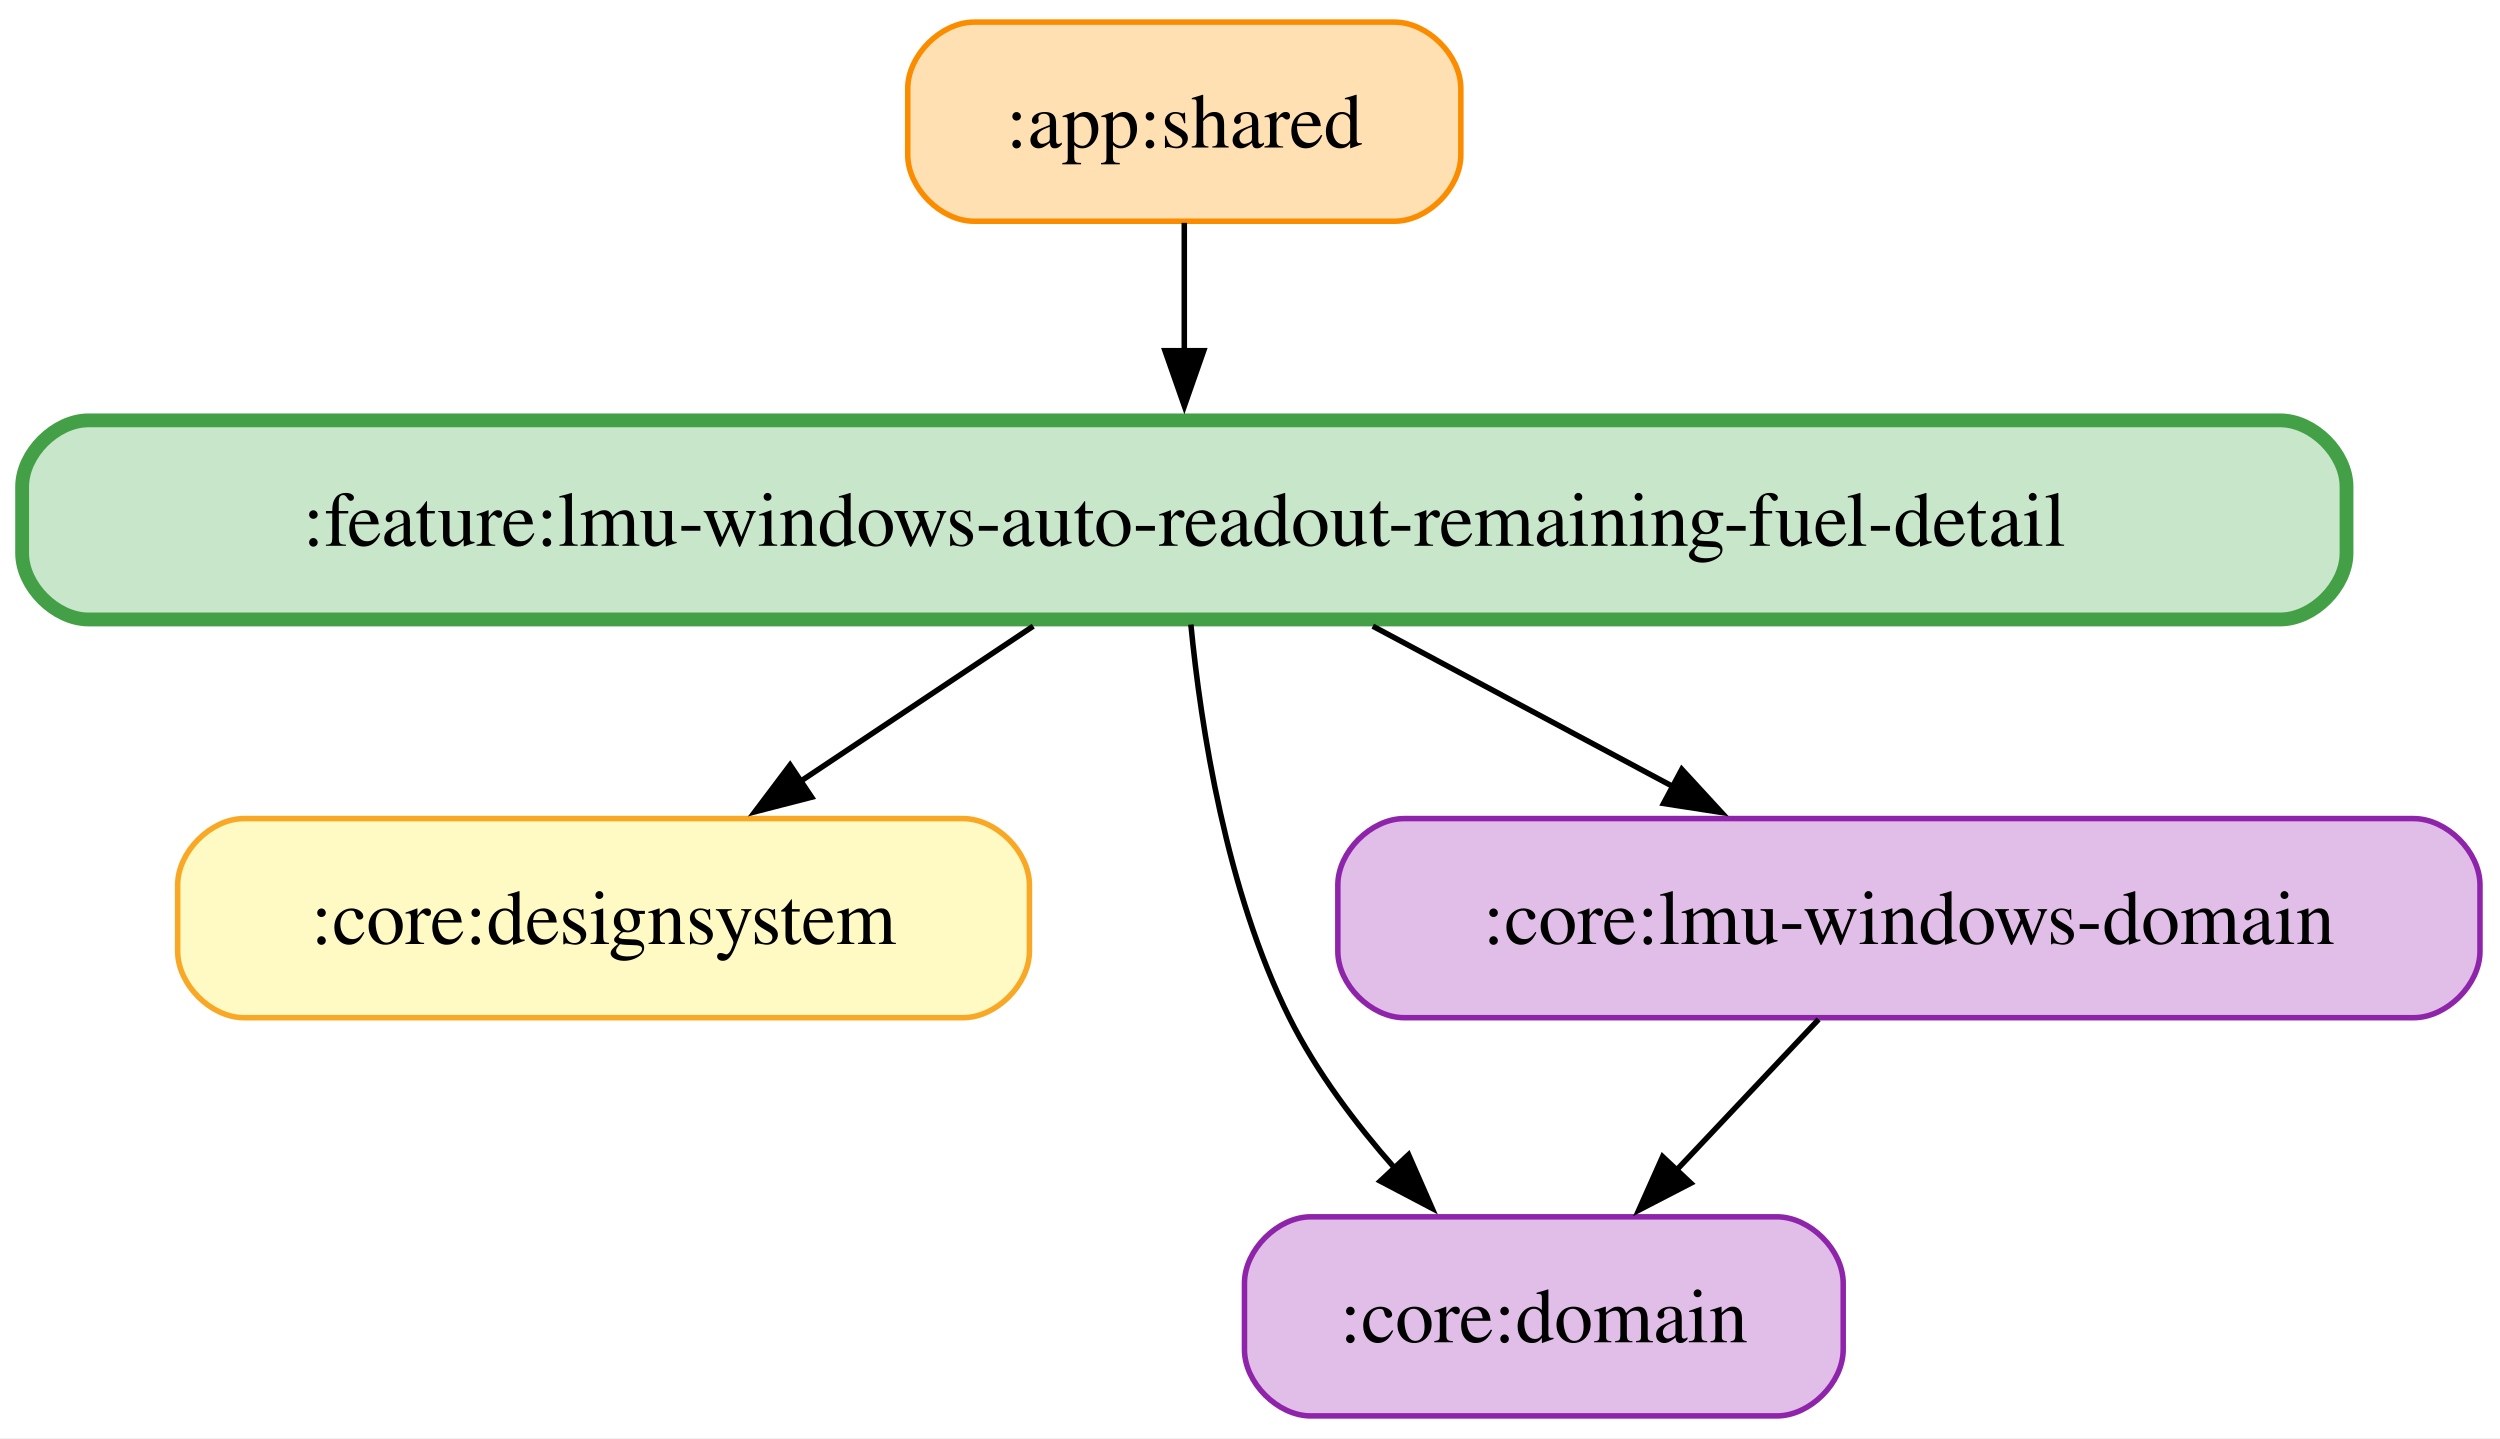
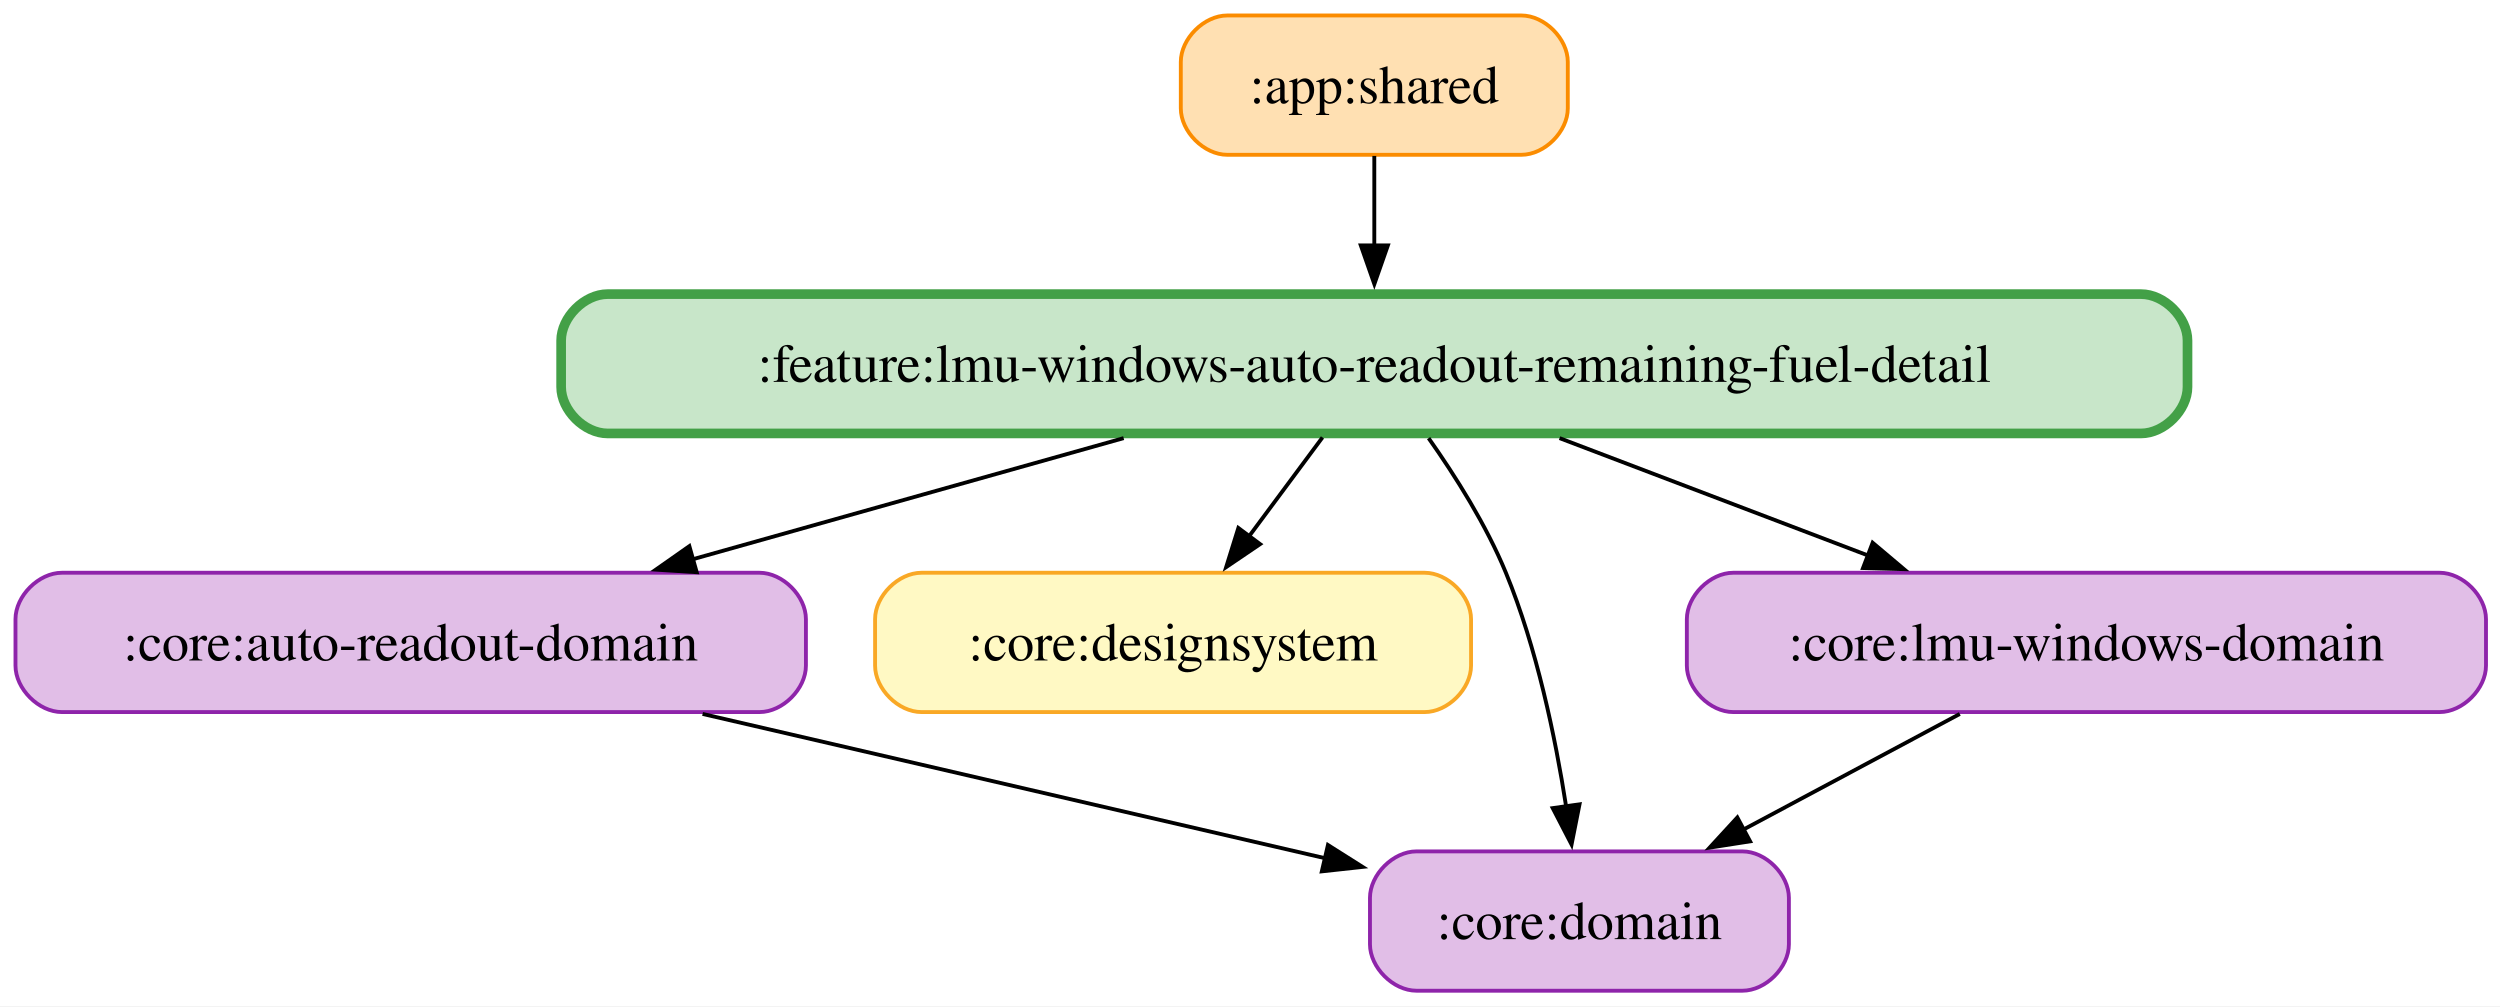
- <svg xmlns="http://www.w3.org/2000/svg" width="452pt" height="260pt" viewBox="0.00 0.00 452.00 260.00">
+ <svg xmlns="http://www.w3.org/2000/svg" width="646pt" height="260pt" viewBox="0.00 0.00 646.00 260.00">
  <g id="graph0" class="graph" transform="scale(1 1) rotate(0) translate(4 256)">
-     <polygon fill="white" stroke="none" points="-4,4 -4,-256 448.38,-256 448.38,4 -4,4" />
+     <polygon fill="white" stroke="none" points="-4,4 -4,-256 642.38,-256 642.38,4 -4,4" />
    <g id="node1" class="node">
-       <path fill="#ffe0b2" stroke="#fb8c00" d="M248.12,-252C248.12,-252 172.12,-252 172.12,-252 166.12,-252 160.12,-246 160.12,-240 160.12,-240 160.12,-228 160.12,-228 160.12,-222 166.12,-216 172.12,-216 172.12,-216 248.12,-216 248.12,-216 254.12,-216 260.12,-222 260.12,-228 260.12,-228 260.12,-240 260.12,-240 260.12,-246 254.12,-252 248.12,-252" />
-       <text xml:space="preserve" text-anchor="middle" x="210.12" y="-229.32" font-family="Times,serif" font-size="14.00">:app:shared</text>
+       <path fill="#ffe0b2" stroke="#fb8c00" d="M389.12,-252C389.12,-252 313.12,-252 313.12,-252 307.12,-252 301.12,-246 301.12,-240 301.12,-240 301.12,-228 301.12,-228 301.12,-222 307.12,-216 313.12,-216 313.12,-216 389.12,-216 389.12,-216 395.12,-216 401.12,-222 401.12,-228 401.12,-228 401.12,-240 401.12,-240 401.12,-246 395.12,-252 389.12,-252" />
+       <text xml:space="preserve" text-anchor="middle" x="351.12" y="-229.32" font-family="Times,serif" font-size="14.00">:app:shared</text>
+     </g>
+     <g id="node6" class="node">
+       <path fill="#c8e6c9" stroke="#43a047" stroke-width="2.5" d="M549.25,-180C549.25,-180 153,-180 153,-180 147,-180 141,-174 141,-168 141,-168 141,-156 141,-156 141,-150 147,-144 153,-144 153,-144 549.25,-144 549.25,-144 555.25,-144 561.25,-150 561.25,-156 561.25,-156 561.25,-168 561.25,-168 561.25,-174 555.25,-180 549.25,-180" />
+       <text xml:space="preserve" text-anchor="middle" x="351.12" y="-157.32" font-family="Times,serif" font-size="14.00">:feature:lmu-windows-auto-readout-remaining-fuel-detail</text>
+     </g>
+     <g id="edge1" class="edge">
+       <path fill="none" stroke="black" d="M351.12,-215.7C351.12,-208.71 351.12,-200.44 351.12,-192.55" />
+       <polygon fill="black" stroke="black" points="354.63,-192.59 351.13,-182.59 347.63,-192.59 354.63,-192.59" />
+     </g>
+     <g id="node2" class="node">
+       <path fill="#e1bee7" stroke="#8e24aa" d="M192.25,-108C192.25,-108 12,-108 12,-108 6,-108 0,-102 0,-96 0,-96 0,-84 0,-84 0,-78 6,-72 12,-72 12,-72 192.25,-72 192.25,-72 198.25,-72 204.25,-78 204.25,-84 204.25,-84 204.25,-96 204.25,-96 204.25,-102 198.25,-108 192.25,-108" />
+       <text xml:space="preserve" text-anchor="middle" x="102.12" y="-85.33" font-family="Times,serif" font-size="14.00">:core:auto-readout-domain</text>
+     </g>
+     <g id="node4" class="node">
+       <path fill="#e1bee7" stroke="#8e24aa" d="M446.25,-36C446.25,-36 362,-36 362,-36 356,-36 350,-30 350,-24 350,-24 350,-12 350,-12 350,-6 356,0 362,0 362,0 446.25,0 446.25,0 452.25,0 458.25,-6 458.25,-12 458.25,-12 458.25,-24 458.25,-24 458.25,-30 452.25,-36 446.25,-36" />
+       <text xml:space="preserve" text-anchor="middle" x="404.12" y="-13.32" font-family="Times,serif" font-size="14.00">:core:domain</text>
+     </g>
+     <g id="edge2" class="edge">
+       <path fill="none" stroke="black" d="M177.55,-71.52C227.05,-60.04 291.13,-45.19 338.51,-34.21" />
+       <polygon fill="black" stroke="black" points="339.14,-37.65 348.09,-31.99 337.56,-30.84 339.14,-37.65" />
+     </g>
+     <g id="node3" class="node">
+       <path fill="#fff9c4" stroke="#f9a825" d="M364.12,-108C364.12,-108 234.12,-108 234.12,-108 228.12,-108 222.12,-102 222.12,-96 222.12,-96 222.12,-84 222.12,-84 222.12,-78 228.12,-72 234.12,-72 234.12,-72 364.12,-72 364.12,-72 370.12,-72 376.12,-78 376.12,-84 376.12,-84 376.12,-96 376.12,-96 376.12,-102 370.12,-108 364.12,-108" />
+       <text xml:space="preserve" text-anchor="middle" x="299.12" y="-85.33" font-family="Times,serif" font-size="14.00">:core:designsystem</text>
    </g>
    <g id="node5" class="node">
-       <path fill="#c8e6c9" stroke="#43a047" stroke-width="2.5" d="M408.25,-180C408.25,-180 12,-180 12,-180 6,-180 0,-174 0,-168 0,-168 0,-156 0,-156 0,-150 6,-144 12,-144 12,-144 408.25,-144 408.25,-144 414.25,-144 420.25,-150 420.25,-156 420.25,-156 420.25,-168 420.25,-168 420.25,-174 414.25,-180 408.25,-180" />
-       <text xml:space="preserve" text-anchor="middle" x="210.12" y="-157.32" font-family="Times,serif" font-size="14.00">:feature:lmu-windows-auto-readout-remaining-fuel-detail</text>
+       <path fill="#e1bee7" stroke="#8e24aa" d="M626.38,-108C626.38,-108 443.88,-108 443.88,-108 437.88,-108 431.88,-102 431.88,-96 431.88,-96 431.88,-84 431.88,-84 431.88,-78 437.88,-72 443.88,-72 443.88,-72 626.38,-72 626.38,-72 632.38,-72 638.38,-78 638.38,-84 638.38,-84 638.38,-96 638.38,-96 638.38,-102 632.38,-108 626.38,-108" />
+       <text xml:space="preserve" text-anchor="middle" x="535.12" y="-85.33" font-family="Times,serif" font-size="14.00">:core:lmu-windows-domain</text>
    </g>
-     <g id="edge1" class="edge">
-       <path fill="none" stroke="black" d="M210.12,-215.7C210.12,-208.71 210.12,-200.44 210.12,-192.55" />
-       <polygon fill="black" stroke="black" points="213.63,-192.59 210.13,-182.59 206.63,-192.59 213.63,-192.59" />
-     </g>
-     <g id="node2" class="node">
-       <path fill="#fff9c4" stroke="#f9a825" d="M170.12,-108C170.12,-108 40.12,-108 40.12,-108 34.12,-108 28.12,-102 28.12,-96 28.12,-96 28.12,-84 28.12,-84 28.12,-78 34.12,-72 40.12,-72 40.12,-72 170.12,-72 170.12,-72 176.12,-72 182.12,-78 182.12,-84 182.12,-84 182.12,-96 182.12,-96 182.12,-102 176.12,-108 170.12,-108" />
-       <text xml:space="preserve" text-anchor="middle" x="105.12" y="-85.33" font-family="Times,serif" font-size="14.00">:core:designsystem</text>
-     </g>
-     <g id="node3" class="node">
-       <path fill="#e1bee7" stroke="#8e24aa" d="M317.25,-36C317.25,-36 233,-36 233,-36 227,-36 221,-30 221,-24 221,-24 221,-12 221,-12 221,-6 227,0 233,0 233,0 317.25,0 317.25,0 323.25,0 329.25,-6 329.25,-12 329.25,-12 329.25,-24 329.25,-24 329.25,-30 323.25,-36 317.25,-36" />
-       <text xml:space="preserve" text-anchor="middle" x="275.12" y="-13.32" font-family="Times,serif" font-size="14.00">:core:domain</text>
-     </g>
-     <g id="node4" class="node">
-       <path fill="#e1bee7" stroke="#8e24aa" d="M432.38,-108C432.38,-108 249.88,-108 249.88,-108 243.88,-108 237.88,-102 237.88,-96 237.88,-96 237.88,-84 237.88,-84 237.88,-78 243.88,-72 249.88,-72 249.88,-72 432.38,-72 432.38,-72 438.38,-72 444.38,-78 444.38,-84 444.38,-84 444.38,-96 444.38,-96 444.38,-102 438.38,-108 432.38,-108" />
-       <text xml:space="preserve" text-anchor="middle" x="341.12" y="-85.33" font-family="Times,serif" font-size="14.00">:core:lmu-windows-domain</text>
-     </g>
-     <g id="edge2" class="edge">
-       <path fill="none" stroke="black" d="M324.81,-71.7C317.06,-63.47 307.64,-53.48 299.09,-44.42" />
-       <polygon fill="black" stroke="black" points="301.7,-42.08 292.29,-37.21 296.6,-46.88 301.7,-42.08" />
+     <g id="edge3" class="edge">
+       <path fill="none" stroke="black" d="M502.41,-71.52C485.48,-62.47 464.61,-51.32 446.46,-41.62" />
+       <polygon fill="black" stroke="black" points="448.23,-38.6 437.76,-36.97 444.93,-44.77 448.23,-38.6" />
    </g>
    <g id="edge5" class="edge">
-       <path fill="none" stroke="black" d="M182.81,-142.79C169.88,-134.17 154.27,-123.76 140.45,-114.55" />
-       <polygon fill="black" stroke="black" points="142.74,-111.87 132.48,-109.23 138.85,-117.69 142.74,-111.87" />
+       <path fill="none" stroke="black" d="M286.35,-142.79C252.14,-133.17 210.04,-121.34 174.72,-111.41" />
+       <polygon fill="black" stroke="black" points="176.03,-108.14 165.46,-108.8 174.13,-114.88 176.03,-108.14" />
    </g>
-     <g id="edge3" class="edge">
-       <path fill="none" stroke="black" d="M211.31,-143.08C213.13,-124.46 217.7,-94.91 229.12,-72 234,-62.23 241.09,-52.81 248.26,-44.69" />
-       <polygon fill="black" stroke="black" points="250.67,-47.24 254.93,-37.53 245.55,-42.46 250.67,-47.24" />
+     <g id="edge7" class="edge">
+       <path fill="none" stroke="black" d="M337.73,-142.97C331.96,-135.2 325.1,-125.96 318.77,-117.44" />
+       <polygon fill="black" stroke="black" points="321.61,-115.4 312.84,-109.46 315.99,-119.57 321.61,-115.4" />
    </g>
    <g id="edge4" class="edge">
-       <path fill="none" stroke="black" d="M244.2,-142.79C260.81,-133.92 280.94,-123.16 298.55,-113.75" />
-       <polygon fill="black" stroke="black" points="300.07,-116.91 307.24,-109.11 296.77,-110.73 300.07,-116.91" />
+       <path fill="none" stroke="black" d="M365.15,-142.78C372.09,-132.95 380.05,-120.33 385.12,-108 393.09,-88.65 397.9,-65.5 400.68,-47.66" />
+       <polygon fill="black" stroke="black" points="404.15,-48.17 402.09,-37.77 397.22,-47.18 404.15,-48.17" />
+     </g>
+     <g id="edge6" class="edge">
+       <path fill="none" stroke="black" d="M398.99,-142.79C423.4,-133.5 453.24,-122.15 478.76,-112.44" />
+       <polygon fill="black" stroke="black" points="479.89,-115.76 487.99,-108.93 477.4,-109.22 479.89,-115.76" />
    </g>
  </g>
</svg>
